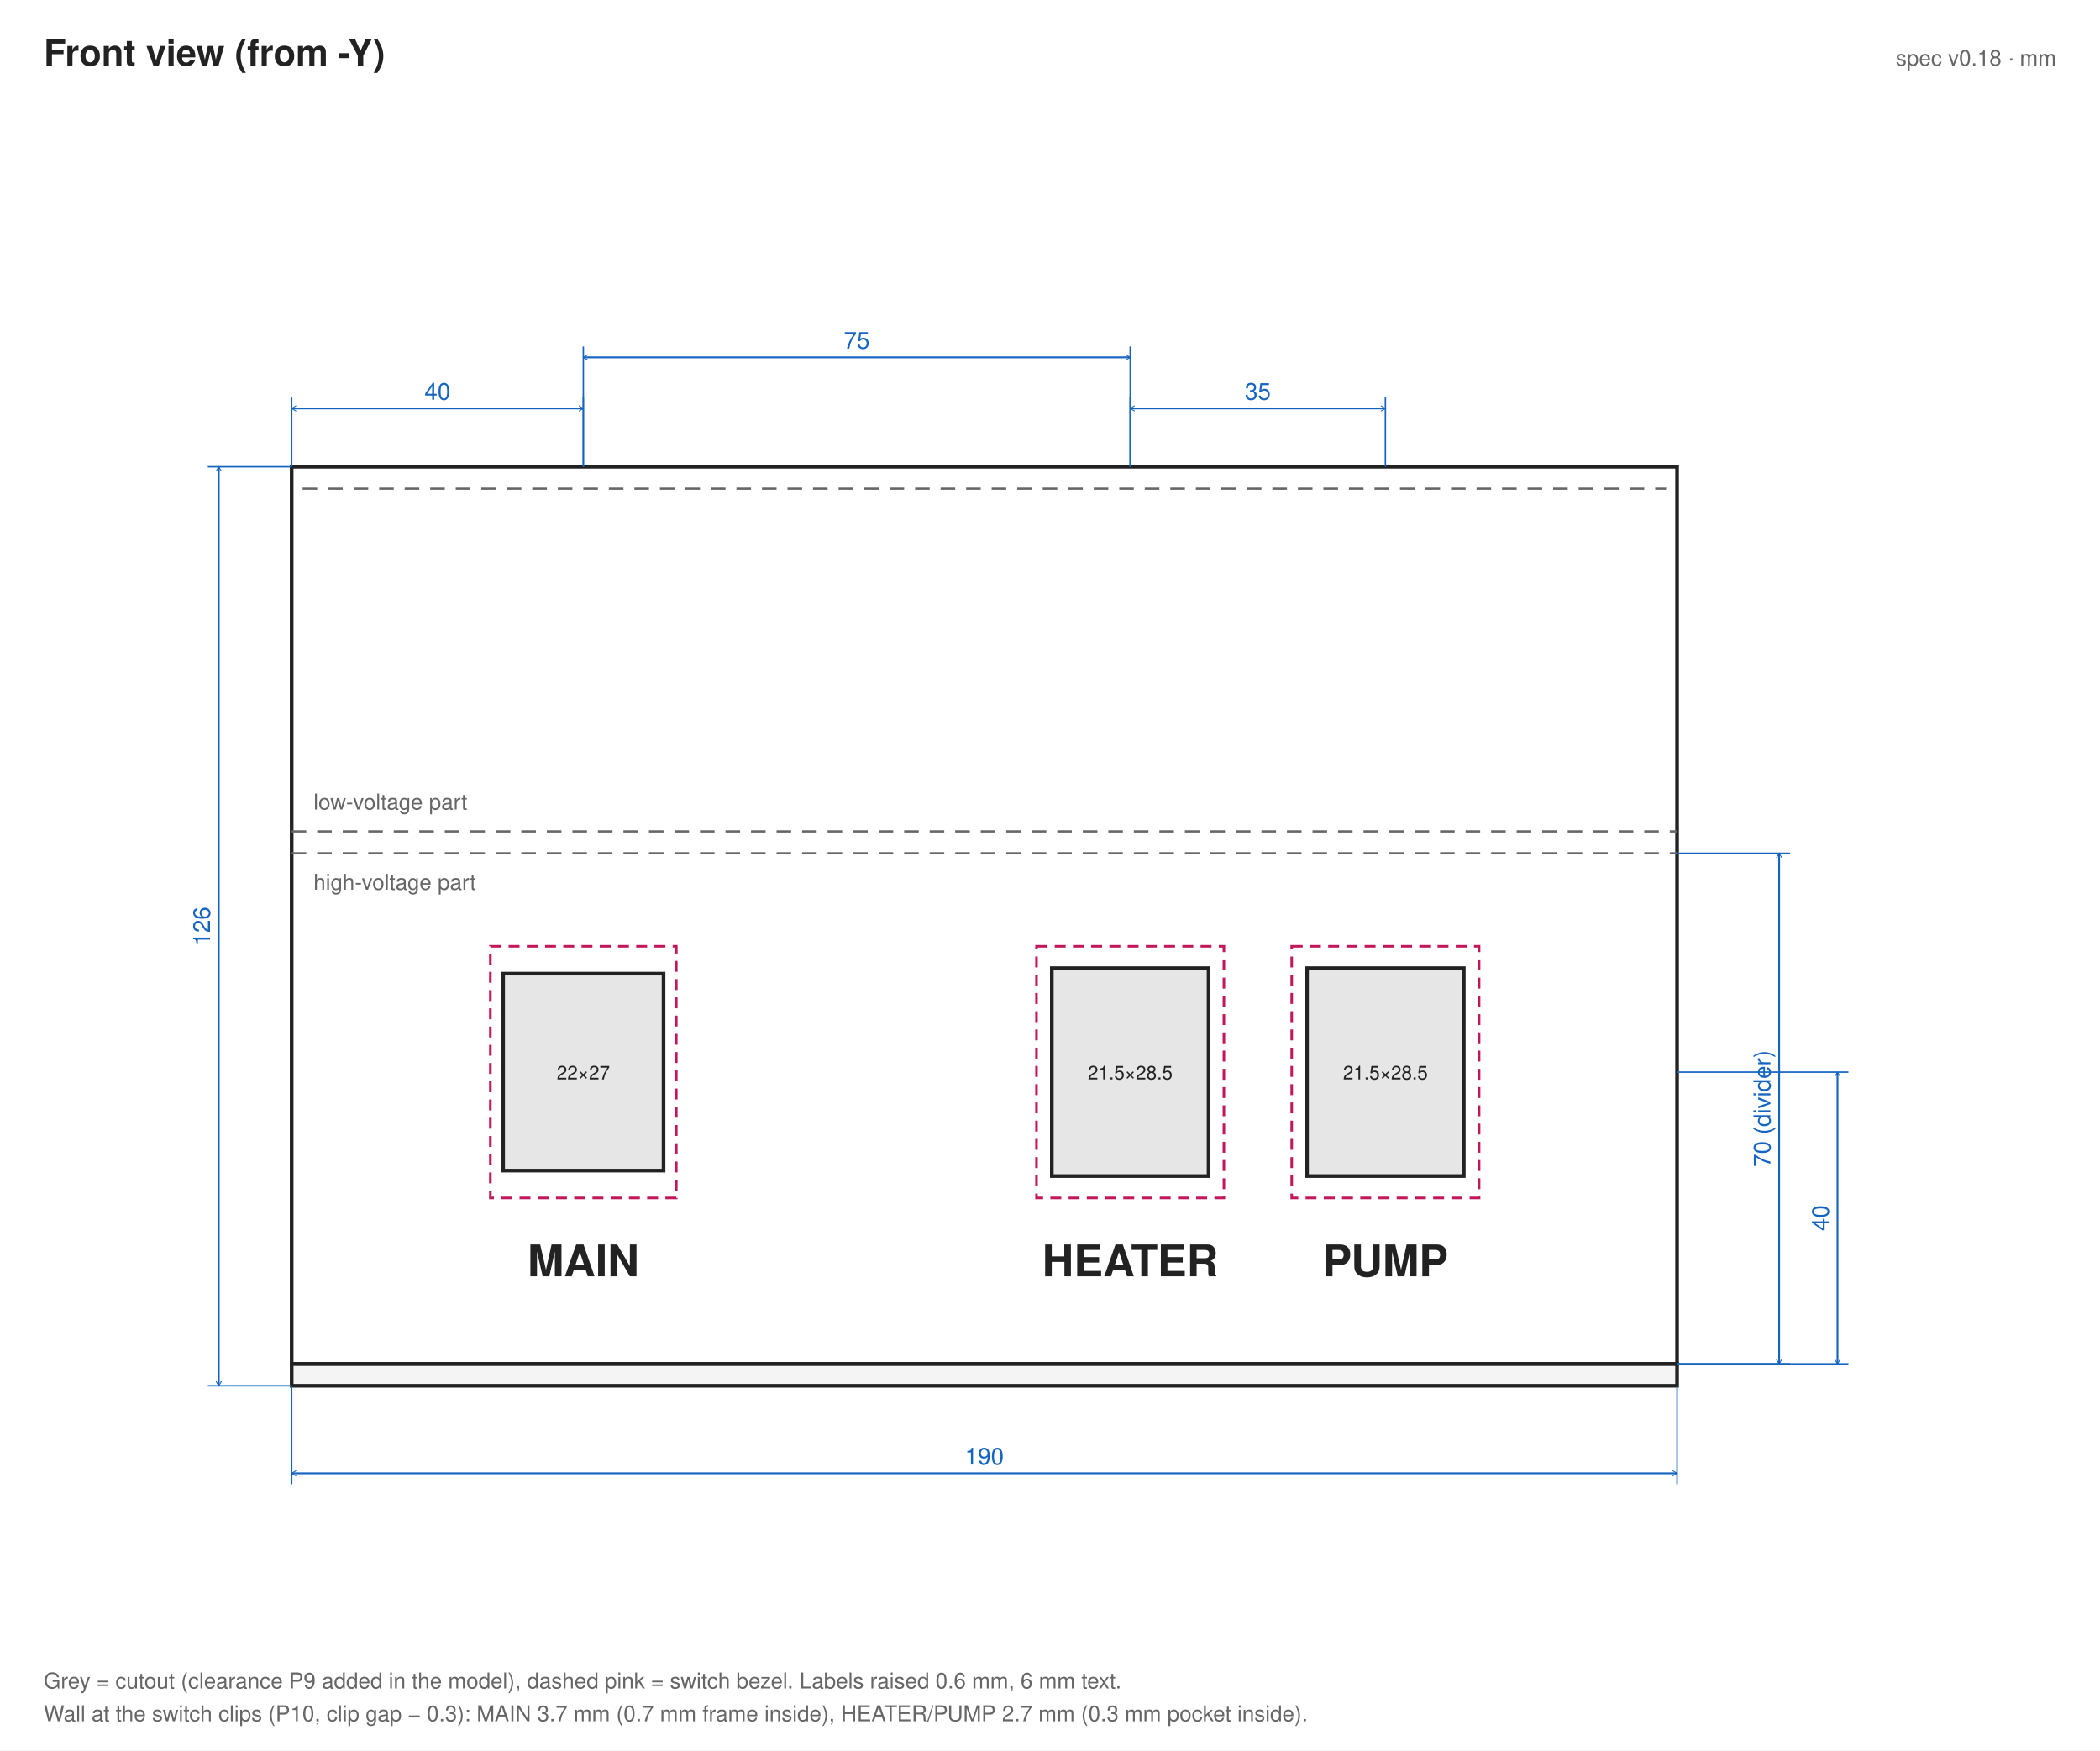
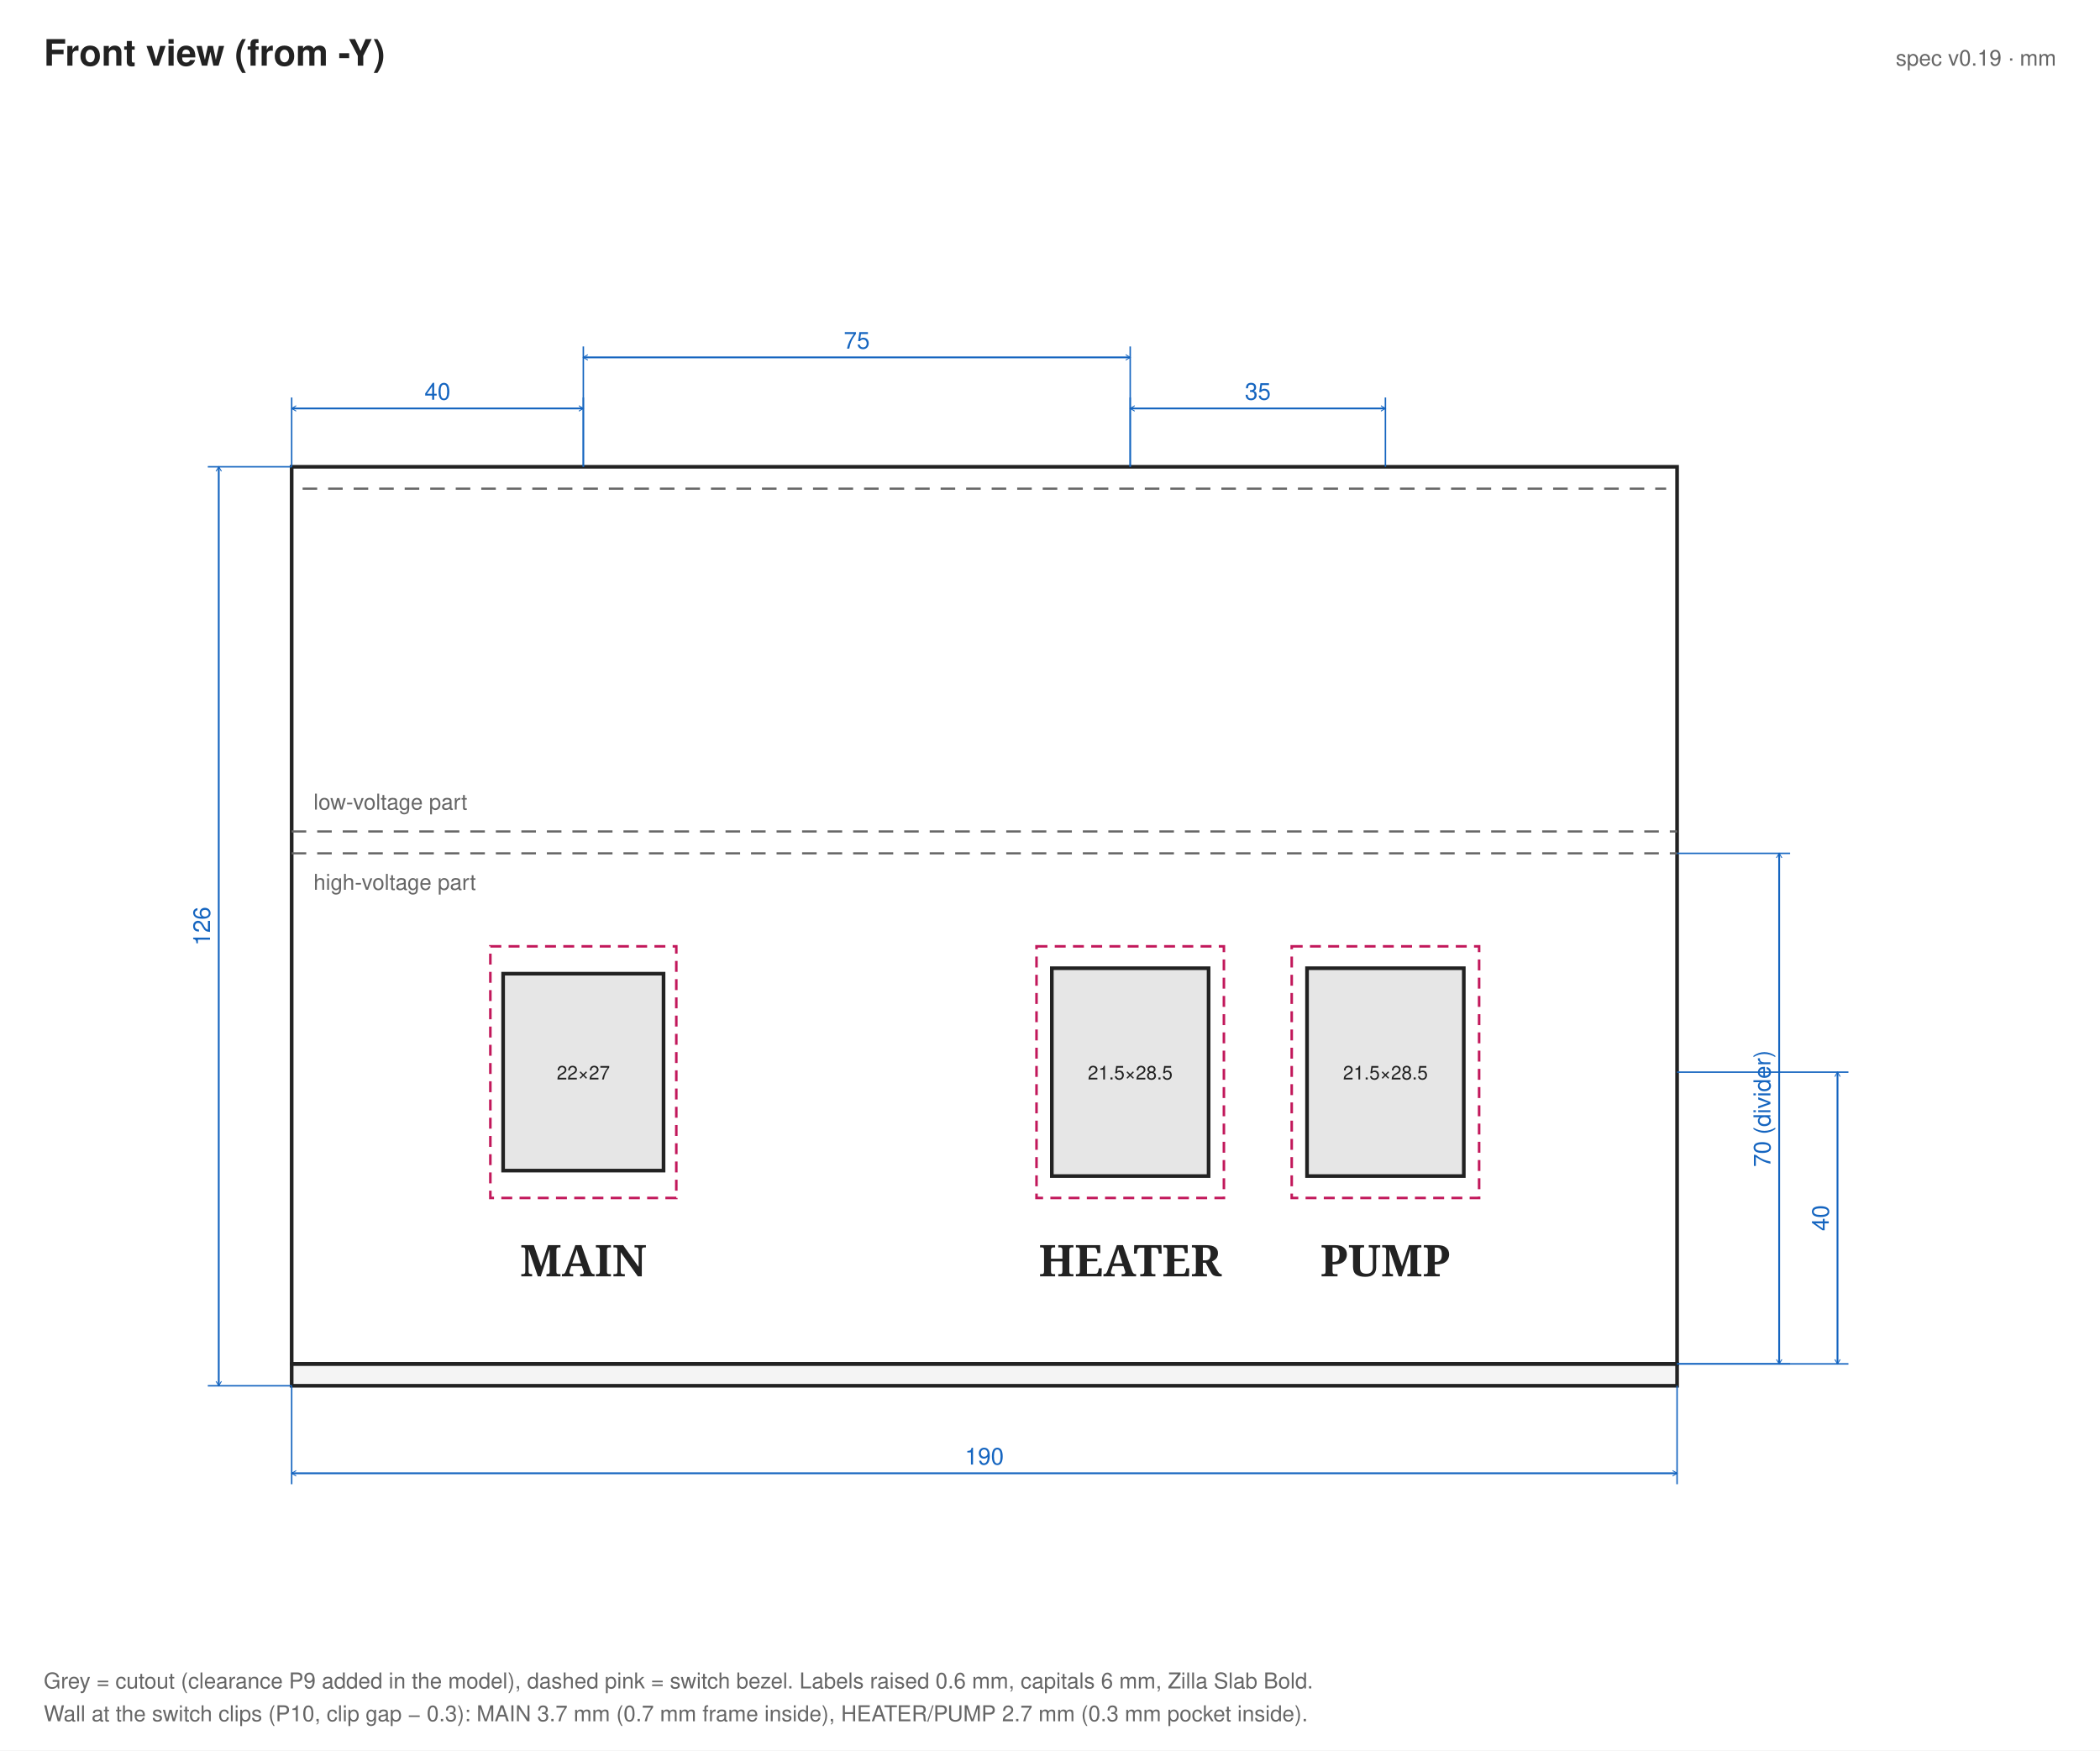
<svg xmlns="http://www.w3.org/2000/svg" width="864" height="720" viewBox="0 0 288.00 240.00">
  <defs>
    <marker id="a" viewBox="0 0 10 10" refX="5" refY="5" markerWidth="5" markerHeight="5" orient="auto-start-reverse">
      <path d="M0,2 L5,5 L0,8" fill="none" stroke="#1565c0" />
    </marker>
  </defs>
  <rect width="100%" height="100%" fill="#fff" />
  <text x="6" y="9" font-size="5" font-weight="bold" font-family="Helvetica, Arial, sans-serif" fill="#222">Front view (from -Y)</text>
-   <text x="282.00" y="9" font-size="3" text-anchor="end" fill="#666" font-family="Helvetica, Arial, sans-serif">spec v0.18 · mm</text>
+   <text x="282.00" y="9" font-size="3" text-anchor="end" fill="#666" font-family="Helvetica, Arial, sans-serif">spec v0.19 · mm</text>
  <rect x="40.00" y="187.00" width="190.00" height="3.00" rx="0" fill="#f4f4f4" stroke="#222" stroke-width="0.5" />
  <rect x="40.00" y="64.00" width="190.00" height="123.00" rx="0" fill="none" stroke="#222" stroke-width="0.5" />
  <line x1="41.50" y1="67.00" x2="228.50" y2="67.00" stroke="#666" stroke-width="0.3" stroke-dasharray="2 1.5" />
  <line x1="40.00" y1="117.00" x2="230.00" y2="117.00" stroke="#666" stroke-width="0.3" stroke-dasharray="2 1.5" />
  <line x1="40.00" y1="114.00" x2="230.00" y2="114.00" stroke="#666" stroke-width="0.3" stroke-dasharray="2 1.5" />
  <text x="43.00" y="111.00" font-size="3" fill="#666" text-anchor="start" font-weight="normal" font-family="Helvetica, Arial, sans-serif">low-voltage part</text>
  <text x="43.00" y="122.00" font-size="3" fill="#666" text-anchor="start" font-weight="normal" font-family="Helvetica, Arial, sans-serif">high-voltage part</text>
  <rect x="67.25" y="129.75" width="25.50" height="34.50" rx="0" fill="none" stroke="#c2185b" stroke-width="0.35" stroke-dasharray="1.5 1" />
  <rect x="69.00" y="133.50" width="22.00" height="27.00" rx="0" fill="#e6e6e6" stroke="#222" stroke-width="0.5" />
  <text x="80.00" y="148.00" font-size="2.6" fill="#222" text-anchor="middle" font-weight="normal" font-family="Helvetica, Arial, sans-serif">22×27</text>
-   <text x="80.00" y="175.00" font-size="6" fill="#222" text-anchor="middle" font-weight="bold" font-family="Helvetica, Arial, sans-serif">MAIN</text>
+   <text x="80.00" y="175.00" font-size="6" fill="#222" text-anchor="middle" font-weight="bold" font-family="'Zilla Slab', Rockwell, serif">MAIN</text>
  <rect x="142.15" y="129.75" width="25.70" height="34.50" rx="0" fill="none" stroke="#c2185b" stroke-width="0.35" stroke-dasharray="1.5 1" />
  <rect x="144.25" y="132.75" width="21.50" height="28.50" rx="0" fill="#e6e6e6" stroke="#222" stroke-width="0.5" />
  <text x="155.00" y="148.00" font-size="2.6" fill="#222" text-anchor="middle" font-weight="normal" font-family="Helvetica, Arial, sans-serif">21.5×28.5</text>
-   <text x="155.00" y="175.00" font-size="6" fill="#222" text-anchor="middle" font-weight="bold" font-family="Helvetica, Arial, sans-serif">HEATER</text>
+   <text x="155.00" y="175.00" font-size="6" fill="#222" text-anchor="middle" font-weight="bold" font-family="'Zilla Slab', Rockwell, serif">HEATER</text>
  <rect x="177.15" y="129.75" width="25.70" height="34.50" rx="0" fill="none" stroke="#c2185b" stroke-width="0.35" stroke-dasharray="1.5 1" />
  <rect x="179.25" y="132.75" width="21.50" height="28.50" rx="0" fill="#e6e6e6" stroke="#222" stroke-width="0.5" />
  <text x="190.00" y="148.00" font-size="2.6" fill="#222" text-anchor="middle" font-weight="normal" font-family="Helvetica, Arial, sans-serif">21.5×28.5</text>
-   <text x="190.00" y="175.00" font-size="6" fill="#222" text-anchor="middle" font-weight="bold" font-family="Helvetica, Arial, sans-serif">PUMP</text>
+   <text x="190.00" y="175.00" font-size="6" fill="#222" text-anchor="middle" font-weight="bold" font-family="'Zilla Slab', Rockwell, serif">PUMP</text>
  <line x1="40.00" y1="190.00" x2="40.00" y2="203.50" stroke="#1565c0" stroke-width="0.2" />
  <line x1="230.00" y1="190.00" x2="230.00" y2="203.50" stroke="#1565c0" stroke-width="0.2" />
  <line x1="40.00" y1="202.00" x2="230.00" y2="202.00" stroke="#1565c0" stroke-width="0.25" marker-start="url(#a)" marker-end="url(#a)" />
  <text x="135.00" y="200.80" font-size="3.2" fill="#1565c0" text-anchor="middle" font-weight="normal" font-family="Helvetica, Arial, sans-serif">190</text>
  <line x1="40.00" y1="64.00" x2="40.00" y2="54.50" stroke="#1565c0" stroke-width="0.2" />
  <line x1="80.00" y1="64.00" x2="80.00" y2="54.50" stroke="#1565c0" stroke-width="0.2" />
  <line x1="40.00" y1="56.00" x2="80.00" y2="56.00" stroke="#1565c0" stroke-width="0.25" marker-start="url(#a)" marker-end="url(#a)" />
  <text x="60.00" y="54.80" font-size="3.2" fill="#1565c0" text-anchor="middle" font-weight="normal" font-family="Helvetica, Arial, sans-serif">40</text>
  <line x1="80.00" y1="64.00" x2="80.00" y2="47.50" stroke="#1565c0" stroke-width="0.2" />
  <line x1="155.00" y1="64.00" x2="155.00" y2="47.50" stroke="#1565c0" stroke-width="0.2" />
  <line x1="80.00" y1="49.00" x2="155.00" y2="49.00" stroke="#1565c0" stroke-width="0.25" marker-start="url(#a)" marker-end="url(#a)" />
  <text x="117.50" y="47.80" font-size="3.2" fill="#1565c0" text-anchor="middle" font-weight="normal" font-family="Helvetica, Arial, sans-serif">75</text>
  <line x1="155.00" y1="64.00" x2="155.00" y2="54.50" stroke="#1565c0" stroke-width="0.2" />
  <line x1="190.00" y1="64.00" x2="190.00" y2="54.50" stroke="#1565c0" stroke-width="0.2" />
  <line x1="155.00" y1="56.00" x2="190.00" y2="56.00" stroke="#1565c0" stroke-width="0.25" marker-start="url(#a)" marker-end="url(#a)" />
  <text x="172.50" y="54.80" font-size="3.2" fill="#1565c0" text-anchor="middle" font-weight="normal" font-family="Helvetica, Arial, sans-serif">35</text>
  <line x1="40.00" y1="190.00" x2="28.50" y2="190.00" stroke="#1565c0" stroke-width="0.2" />
  <line x1="40.00" y1="64.00" x2="28.50" y2="64.00" stroke="#1565c0" stroke-width="0.2" />
  <line x1="30.00" y1="190.00" x2="30.00" y2="64.00" stroke="#1565c0" stroke-width="0.25" marker-start="url(#a)" marker-end="url(#a)" />
  <text x="28.80" y="127.00" font-size="3.2" fill="#1565c0" text-anchor="middle" font-weight="normal" font-family="Helvetica, Arial, sans-serif" transform="rotate(-90 28.80 127.00)">126</text>
  <line x1="230.00" y1="187.00" x2="253.50" y2="187.00" stroke="#1565c0" stroke-width="0.2" />
  <line x1="230.00" y1="147.00" x2="253.50" y2="147.00" stroke="#1565c0" stroke-width="0.2" />
  <line x1="252.00" y1="187.00" x2="252.00" y2="147.00" stroke="#1565c0" stroke-width="0.25" marker-start="url(#a)" marker-end="url(#a)" />
  <text x="250.80" y="167.00" font-size="3.2" fill="#1565c0" text-anchor="middle" font-weight="normal" font-family="Helvetica, Arial, sans-serif" transform="rotate(-90 250.80 167.00)">40</text>
  <line x1="230.00" y1="187.00" x2="245.50" y2="187.00" stroke="#1565c0" stroke-width="0.2" />
  <line x1="230.00" y1="117.00" x2="245.50" y2="117.00" stroke="#1565c0" stroke-width="0.2" />
  <line x1="244.00" y1="187.00" x2="244.00" y2="117.00" stroke="#1565c0" stroke-width="0.25" marker-start="url(#a)" marker-end="url(#a)" />
  <text x="242.80" y="152.00" font-size="3.2" fill="#1565c0" text-anchor="middle" font-weight="normal" font-family="Helvetica, Arial, sans-serif" transform="rotate(-90 242.80 152.00)">70 (divider)</text>
  <text x="6" y="236.00" font-size="3" fill="#666" font-family="Helvetica, Arial, sans-serif">Wall at the switch clips (P10, clip gap − 0.3): MAIN 3.7 mm (0.7 mm frame inside), HEATER/PUMP 2.7 mm (0.3 mm pocket inside).</text>
-   <text x="6" y="231.50" font-size="3" fill="#666" font-family="Helvetica, Arial, sans-serif">Grey = cutout (clearance P9 added in the model), dashed pink = switch bezel. Labels raised 0.6 mm, 6 mm text.</text>
+   <text x="6" y="231.50" font-size="3" fill="#666" font-family="Helvetica, Arial, sans-serif">Grey = cutout (clearance P9 added in the model), dashed pink = switch bezel. Labels raised 0.6 mm, capitals 6 mm, Zilla Slab Bold.</text>
</svg>
